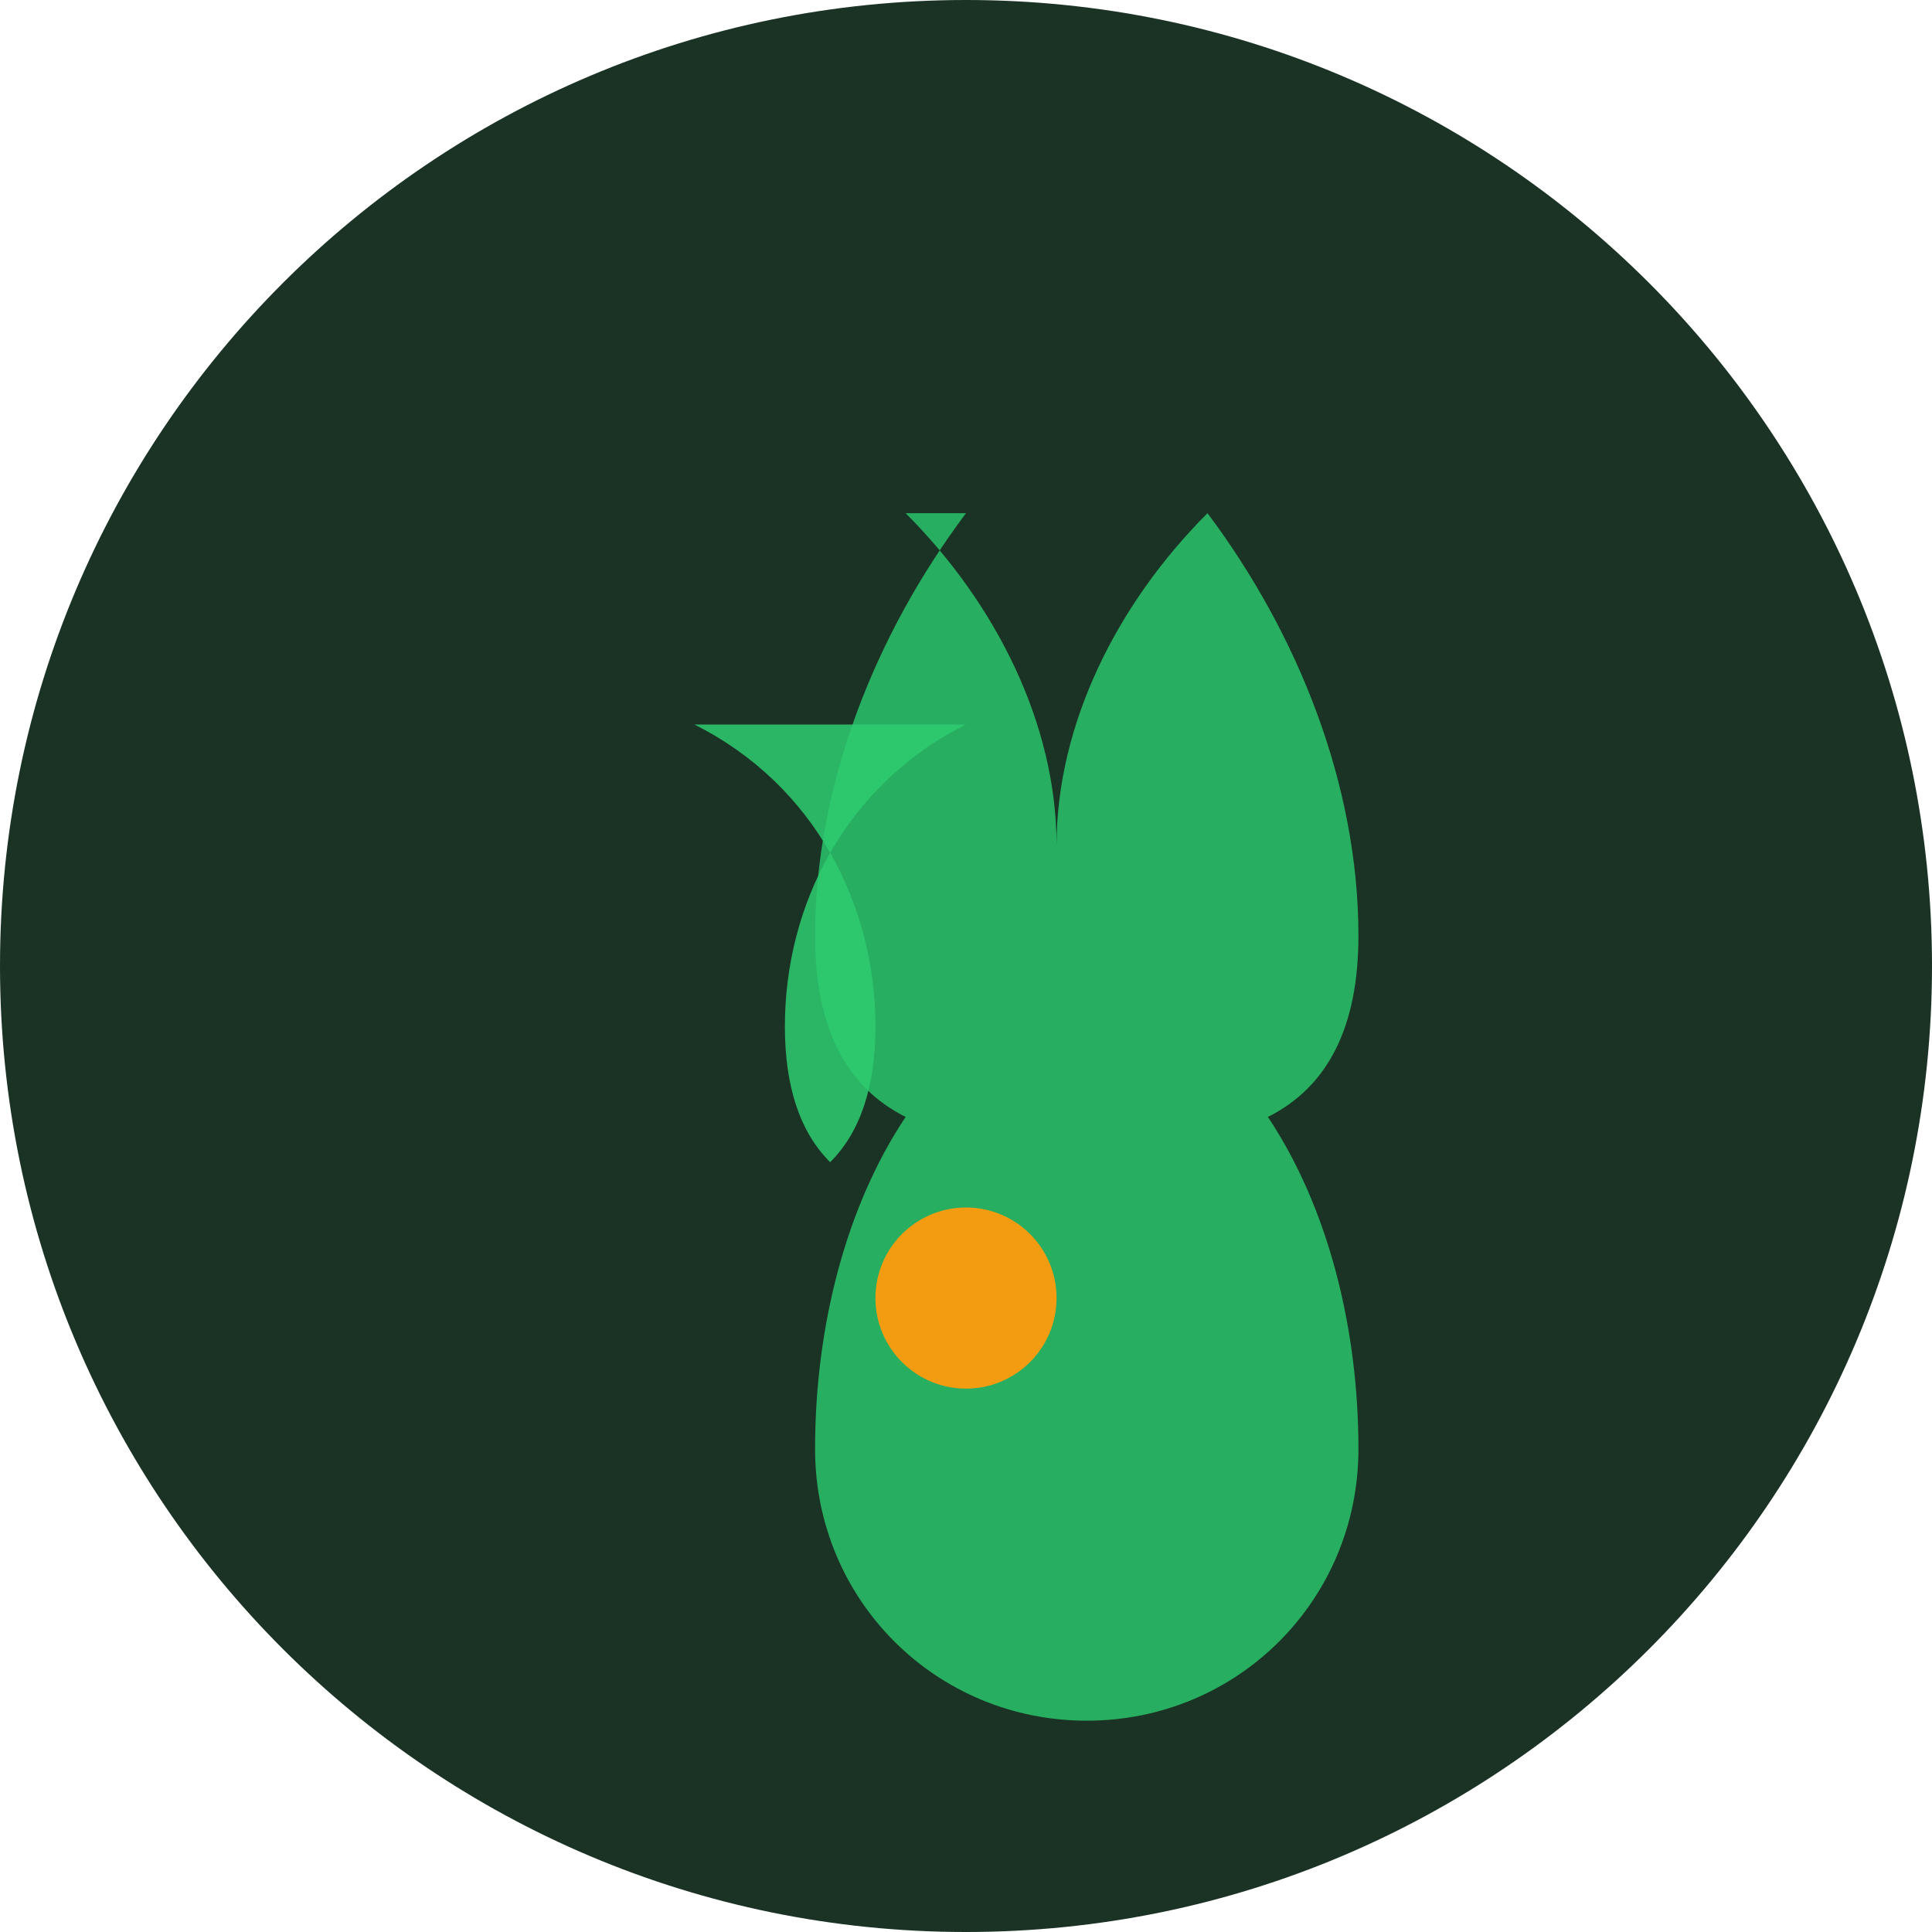
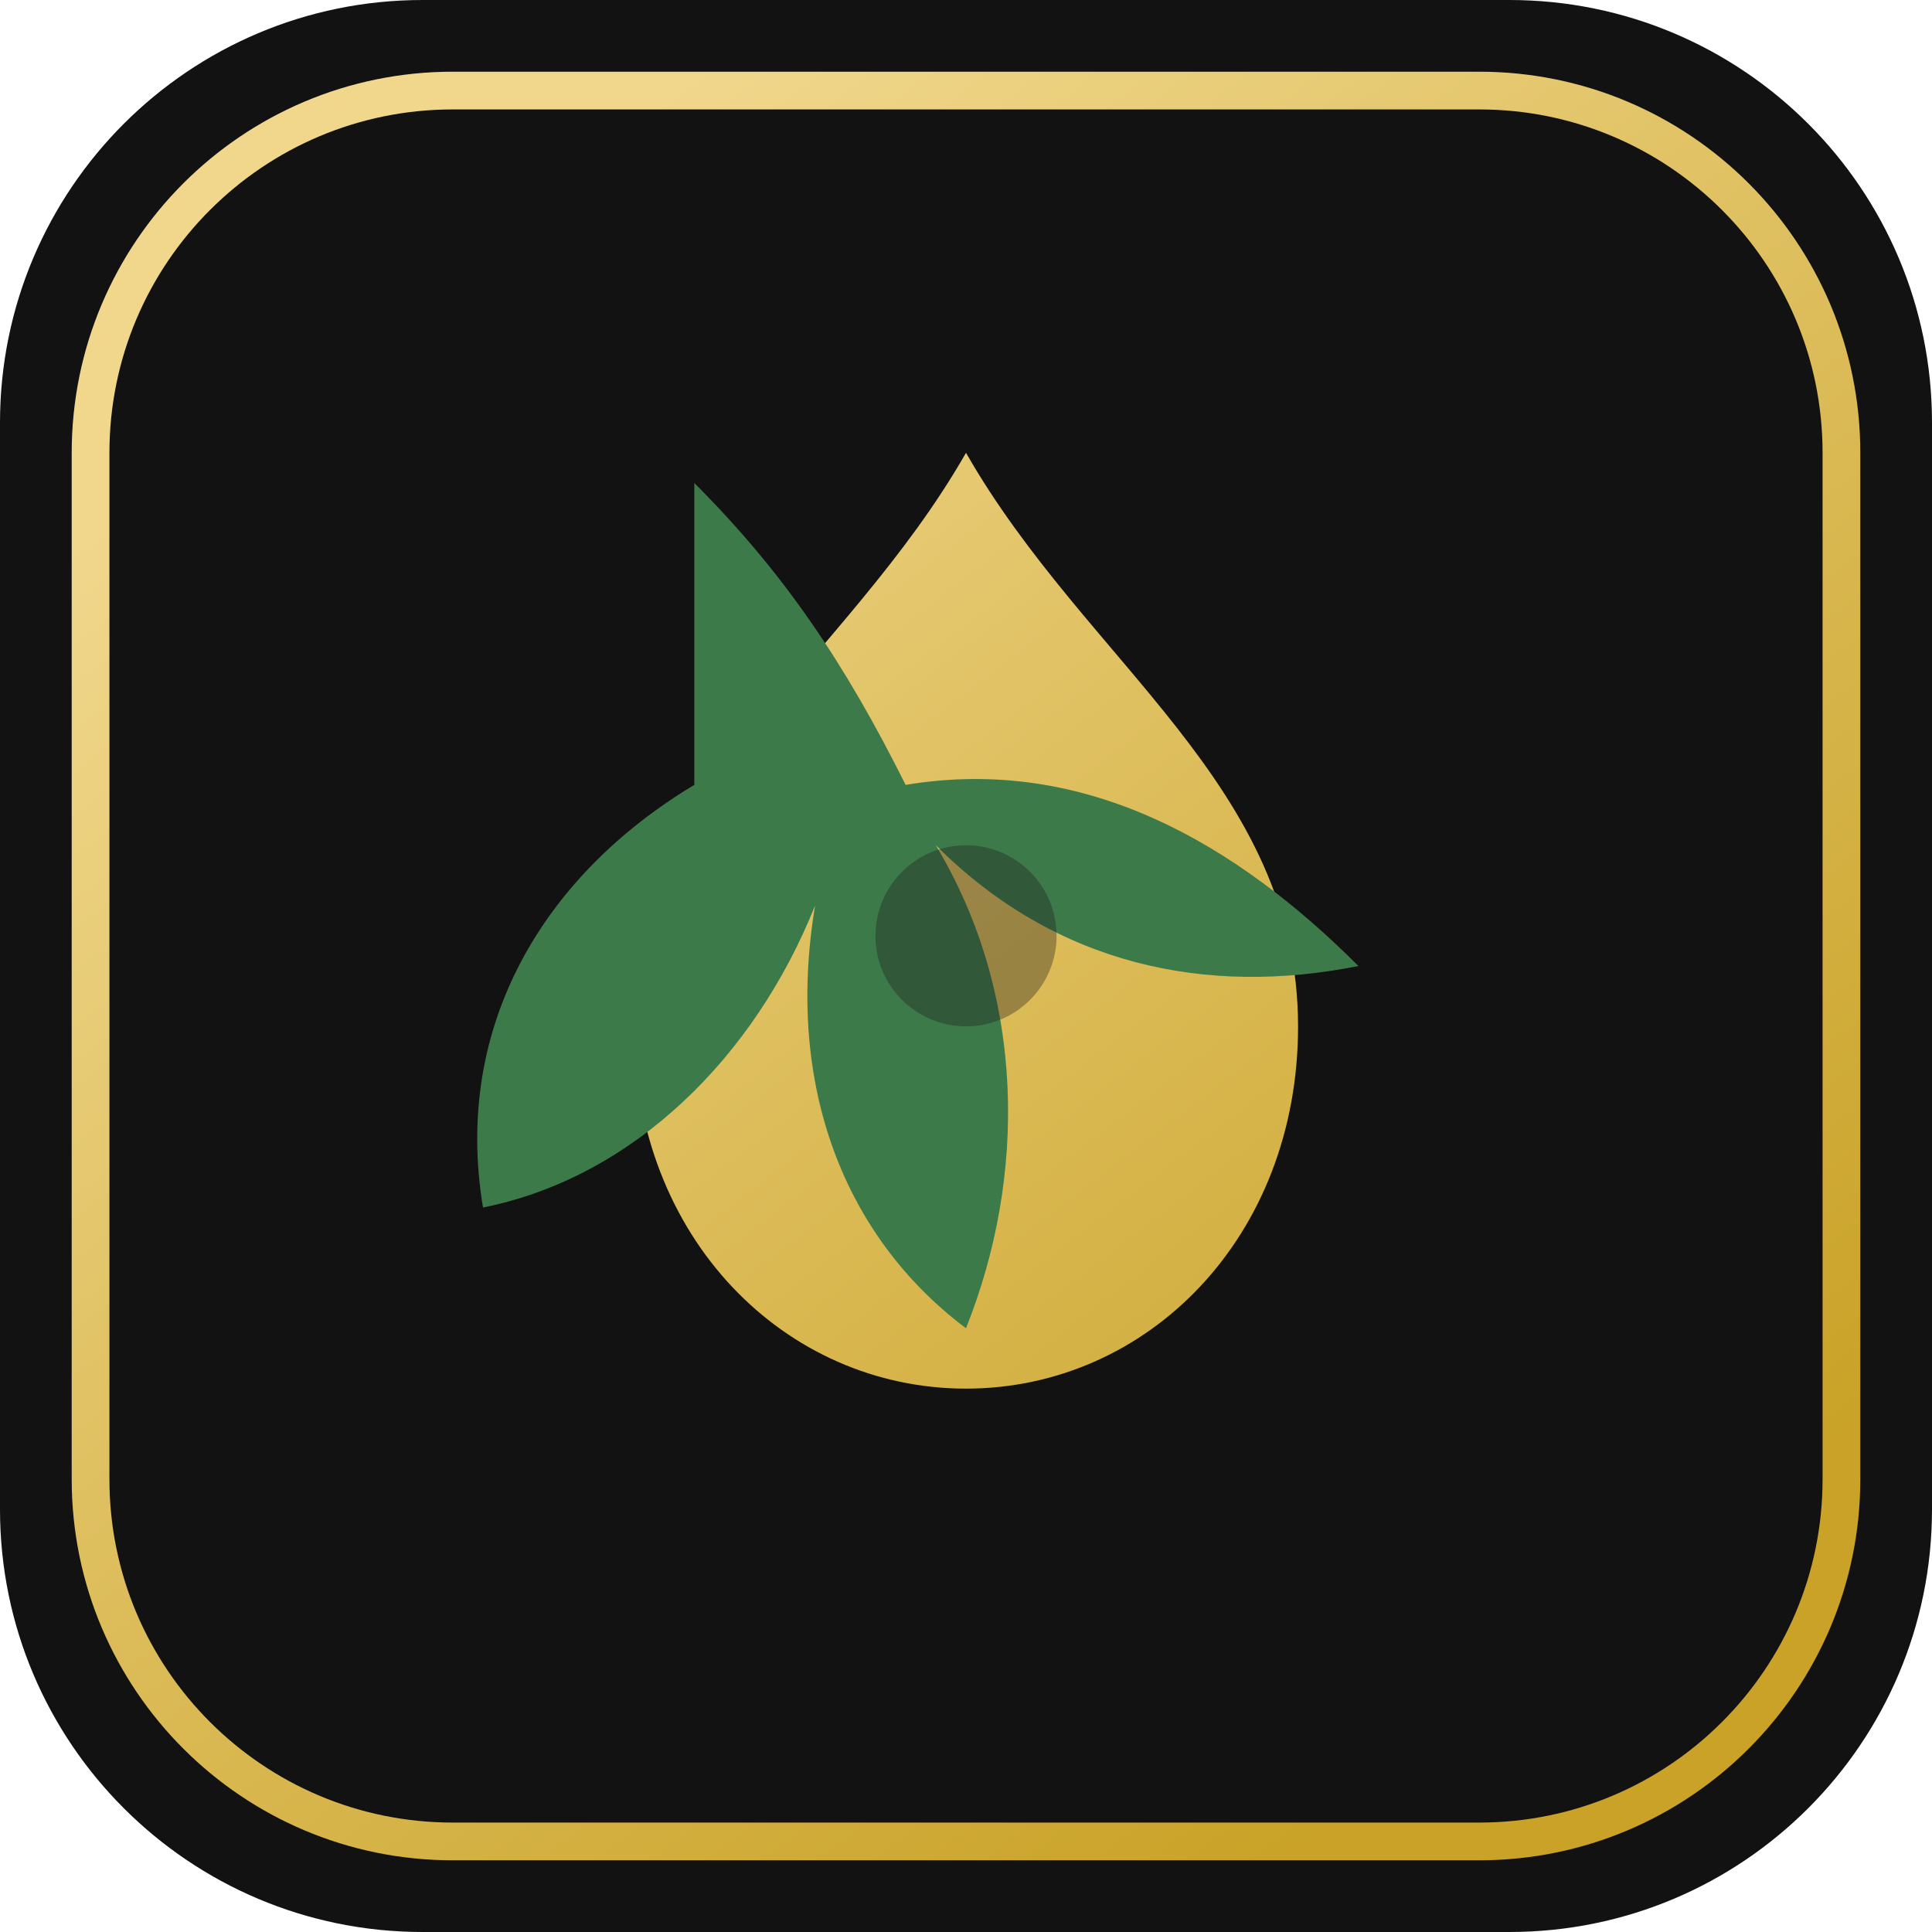
<svg xmlns="http://www.w3.org/2000/svg" viewBox="0 0 128 128" role="img" aria-label="Flor">
-   <circle cx="64" cy="64" r="64" fill="#1a3324" />
-   <path d="M64 34c-6 8-10 18-10 28 0 6 2 10 6 12-4 6-6 14-6 22 0 10 8 18 18 18s18-8 18-18c0-8-2-16-6-22 4-2 6-6 6-12 0-10-4-20-10-28-6 6-10 14-10 22 0-8-4-16-10-22z" fill="#27ae60" />
-   <path d="M64 48c-8 4-12 12-12 20 0 4 1 7 3 9 2-6 5-11 9-15-4 2-7 5-9 9 2-8 6-14 12-18-6 4-10 10-12 18 2-4 5-7 9-9-4 4-7 9-9 15 2-2 3-5 3-9 0-8-4-16-12-20z" fill="#2ecc71" opacity=".85" />
-   <circle cx="64" cy="86" r="6" fill="#f39c12" />
+   <defs>
+     <linearGradient id="g" x1="28" y1="18" x2="100" y2="112" gradientUnits="userSpaceOnUse">
+       <stop stop-color="#f0d78c" />
+       <stop offset="1" stop-color="#c9a227" />
+     </linearGradient>
+   </defs>
+   <rect width="128" height="128" rx="28" fill="#121212" />
+   <rect x="6" y="6" width="116" height="116" rx="24" fill="none" stroke="url(#g)" stroke-width="2.5" />
+   <path d="M64 30c-8 14-22 22-22 38 0 14 10 24 22 24s22-10 22-24c0-16-14-24-22-38z" fill="url(#g)" />
+   <path d="M46 52c-10 6-16 16-14 28 10-2 18-10 22-20-2 12 2 22 10 28 4-10 4-22-2-32 8 8 18 10 28 8-8-8-18-14-30-12-4-8-8-14-14-20z" fill="#3d7a4a" />
+   <circle cx="64" cy="62" r="6" fill="#1a1a1a" opacity=".35" />
</svg>
